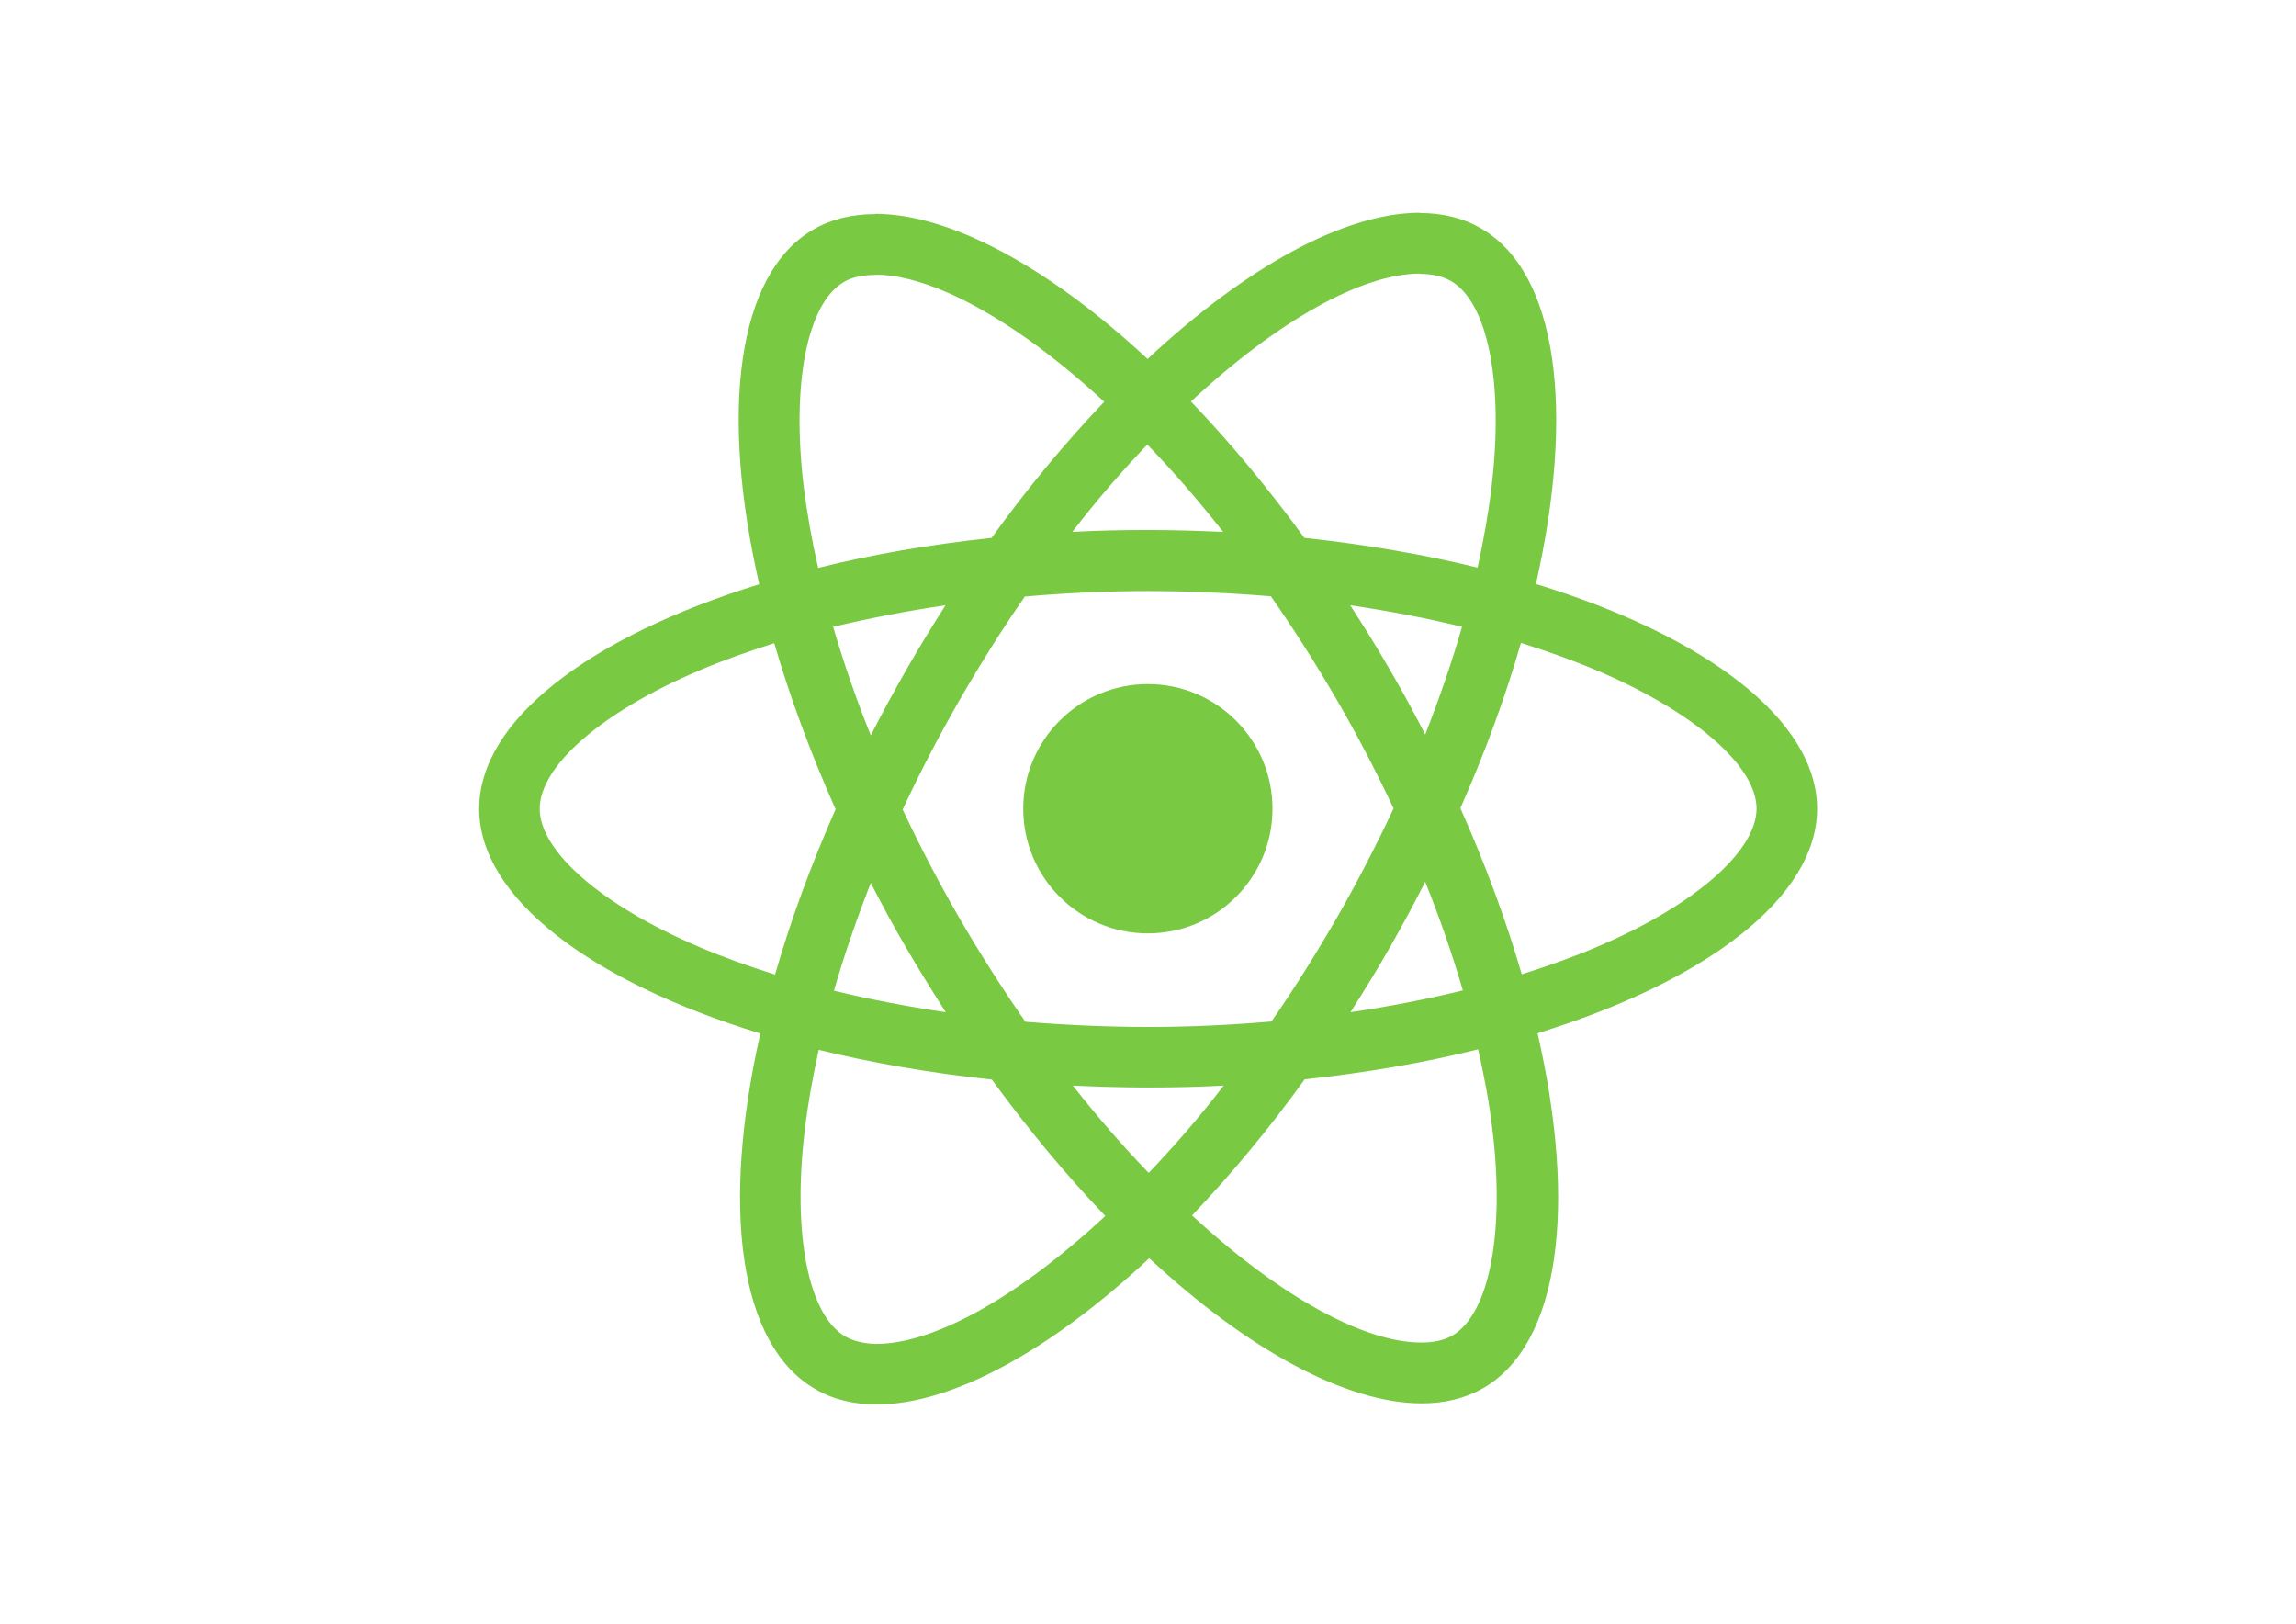
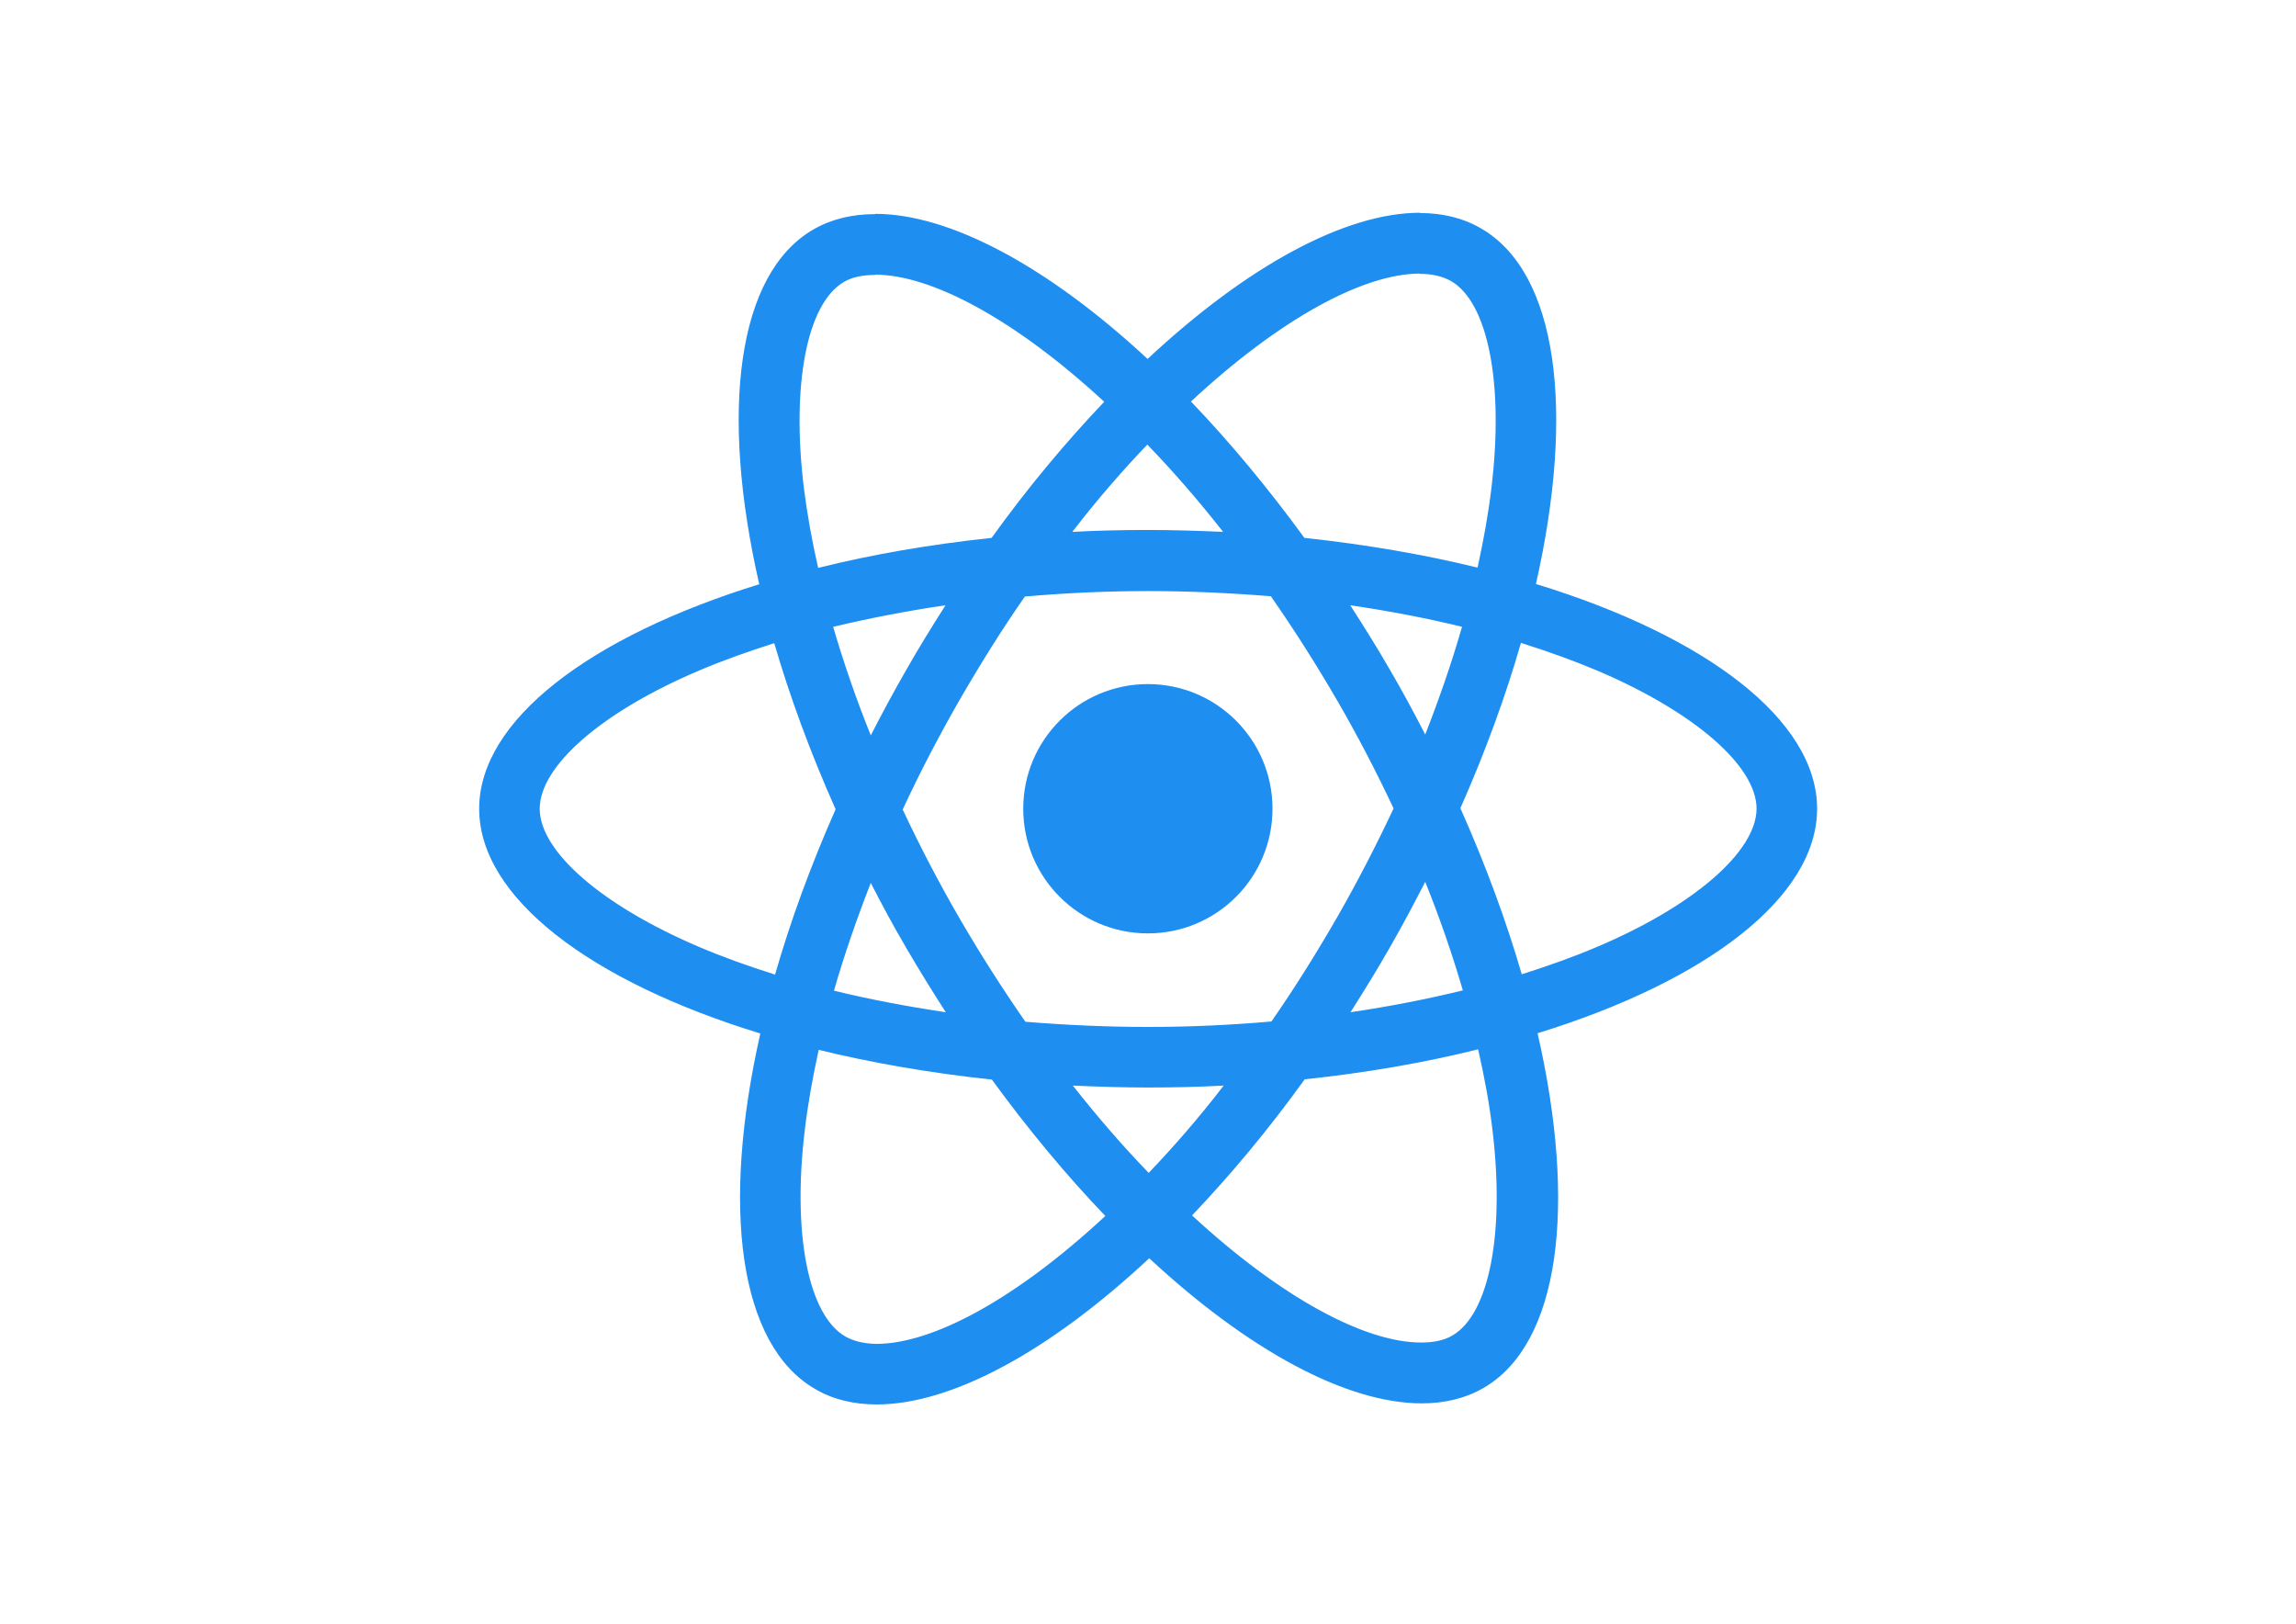
<svg xmlns="http://www.w3.org/2000/svg" viewBox="0 0 841.9 595.3">
-   <g fill="#7AC943">
+   <g fill="#1f8ef1">
    <path d="M666.3 296.5c0-32.5-40.7-63.3-103.1-82.4 14.4-63.6 8-114.2-20.2-130.4-6.5-3.8-14.1-5.6-22.4-5.6v22.3c4.6 0 8.3.9 11.4 2.6 13.6 7.8 19.5 37.5 14.9 75.7-1.1 9.4-2.9 19.3-5.1 29.4-19.6-4.8-41-8.5-63.5-10.9-13.5-18.5-27.5-35.3-41.6-50 32.6-30.3 63.2-46.9 84-46.9V78c-27.5 0-63.5 19.6-99.9 53.6-36.4-33.8-72.4-53.2-99.9-53.2v22.3c20.7 0 51.4 16.5 84 46.6-14 14.7-28 31.4-41.3 49.9-22.6 2.4-44 6.1-63.6 11-2.3-10-4-19.7-5.2-29-4.7-38.2 1.1-67.9 14.6-75.8 3-1.8 6.9-2.6 11.5-2.6V78.5c-8.4 0-16 1.8-22.6 5.6-28.1 16.2-34.4 66.7-19.9 130.1-62.2 19.2-102.7 49.9-102.7 82.3 0 32.5 40.7 63.3 103.1 82.4-14.4 63.6-8 114.2 20.2 130.4 6.5 3.8 14.1 5.6 22.5 5.6 27.5 0 63.5-19.6 99.9-53.6 36.4 33.8 72.4 53.2 99.9 53.2 8.4 0 16-1.8 22.6-5.6 28.1-16.2 34.4-66.7 19.9-130.1 62-19.1 102.5-49.9 102.5-82.3zm-130.2-66.7c-3.7 12.9-8.3 26.2-13.5 39.5-4.1-8-8.4-16-13.1-24-4.6-8-9.5-15.8-14.4-23.4 14.2 2.1 27.9 4.7 41 7.9zm-45.8 106.5c-7.8 13.5-15.8 26.3-24.1 38.2-14.9 1.3-30 2-45.2 2-15.1 0-30.2-.7-45-1.9-8.3-11.9-16.4-24.6-24.2-38-7.6-13.1-14.5-26.4-20.8-39.8 6.2-13.4 13.2-26.8 20.7-39.9 7.8-13.5 15.8-26.3 24.1-38.2 14.9-1.3 30-2 45.2-2 15.1 0 30.2.7 45 1.9 8.3 11.9 16.4 24.6 24.2 38 7.6 13.1 14.5 26.4 20.8 39.8-6.3 13.4-13.2 26.8-20.7 39.9zm32.3-13c5.4 13.4 10 26.8 13.8 39.8-13.1 3.2-26.9 5.9-41.2 8 4.9-7.7 9.8-15.6 14.4-23.7 4.6-8 8.9-16.1 13-24.1zM421.2 430c-9.3-9.6-18.6-20.3-27.8-32 9 .4 18.2.7 27.5.7 9.4 0 18.7-.2 27.8-.7-9 11.7-18.3 22.4-27.5 32zm-74.4-58.9c-14.2-2.1-27.9-4.7-41-7.9 3.7-12.9 8.3-26.2 13.5-39.5 4.1 8 8.4 16 13.1 24 4.7 8 9.5 15.8 14.4 23.4zM420.7 163c9.3 9.6 18.6 20.3 27.8 32-9-.4-18.2-.7-27.5-.7-9.4 0-18.7.2-27.8.7 9-11.7 18.3-22.4 27.5-32zm-74 58.9c-4.9 7.7-9.8 15.6-14.4 23.7-4.6 8-8.9 16-13 24-5.4-13.4-10-26.8-13.8-39.8 13.1-3.1 26.9-5.8 41.2-7.9zm-90.5 125.2c-35.4-15.1-58.3-34.9-58.3-50.6 0-15.7 22.9-35.6 58.3-50.6 8.6-3.7 18-7 27.7-10.1 5.7 19.6 13.2 40 22.5 60.9-9.2 20.8-16.6 41.1-22.2 60.6-9.9-3.1-19.3-6.5-28-10.2zM310 490c-13.6-7.8-19.5-37.5-14.9-75.7 1.1-9.4 2.9-19.3 5.1-29.4 19.6 4.8 41 8.5 63.5 10.9 13.5 18.5 27.5 35.3 41.6 50-32.6 30.3-63.2 46.9-84 46.9-4.5-.1-8.3-1-11.3-2.7zm237.2-76.2c4.7 38.2-1.1 67.9-14.6 75.8-3 1.8-6.9 2.6-11.5 2.6-20.7 0-51.4-16.5-84-46.6 14-14.7 28-31.4 41.3-49.9 22.6-2.4 44-6.1 63.6-11 2.3 10.1 4.1 19.8 5.2 29.1zm38.5-66.7c-8.6 3.7-18 7-27.7 10.1-5.7-19.6-13.2-40-22.5-60.9 9.2-20.8 16.6-41.1 22.2-60.6 9.9 3.1 19.3 6.5 28.1 10.2 35.4 15.1 58.3 34.9 58.3 50.6-.1 15.7-23 35.6-58.4 50.6zM320.8 78.4z" />
    <circle cx="420.9" cy="296.5" r="45.7" />
    <path d="M520.5 78.1z" />
  </g>
</svg>
